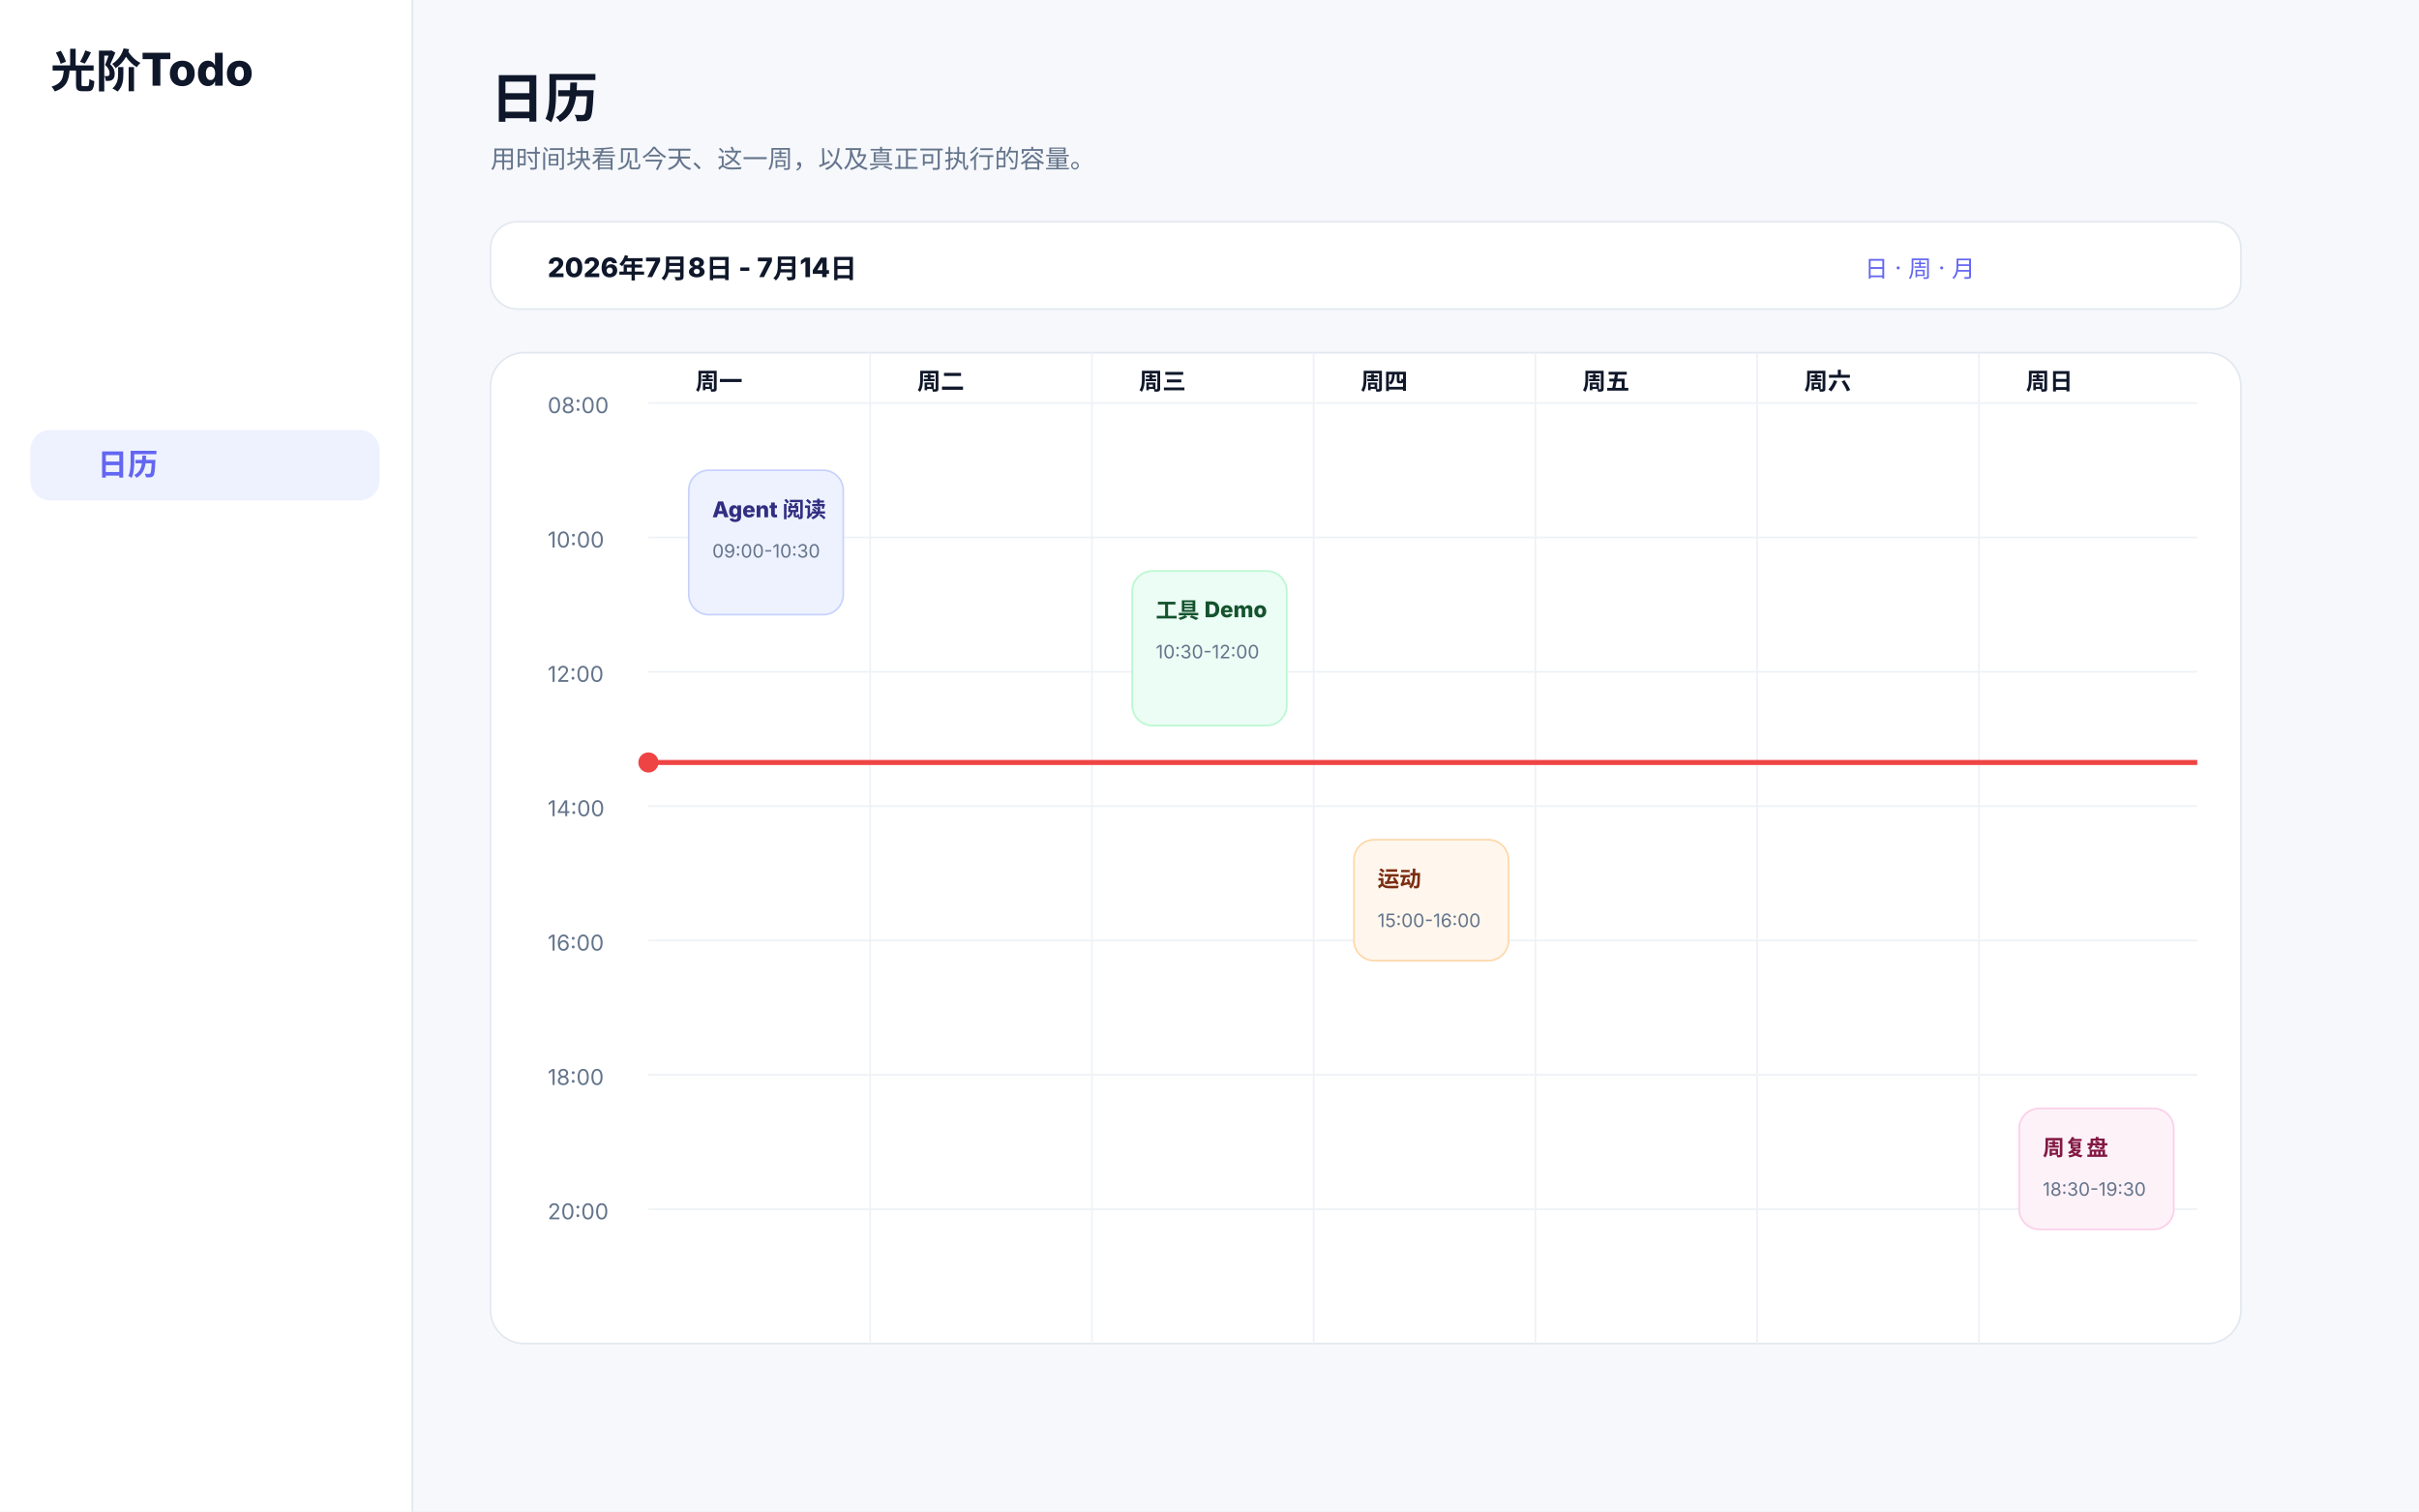
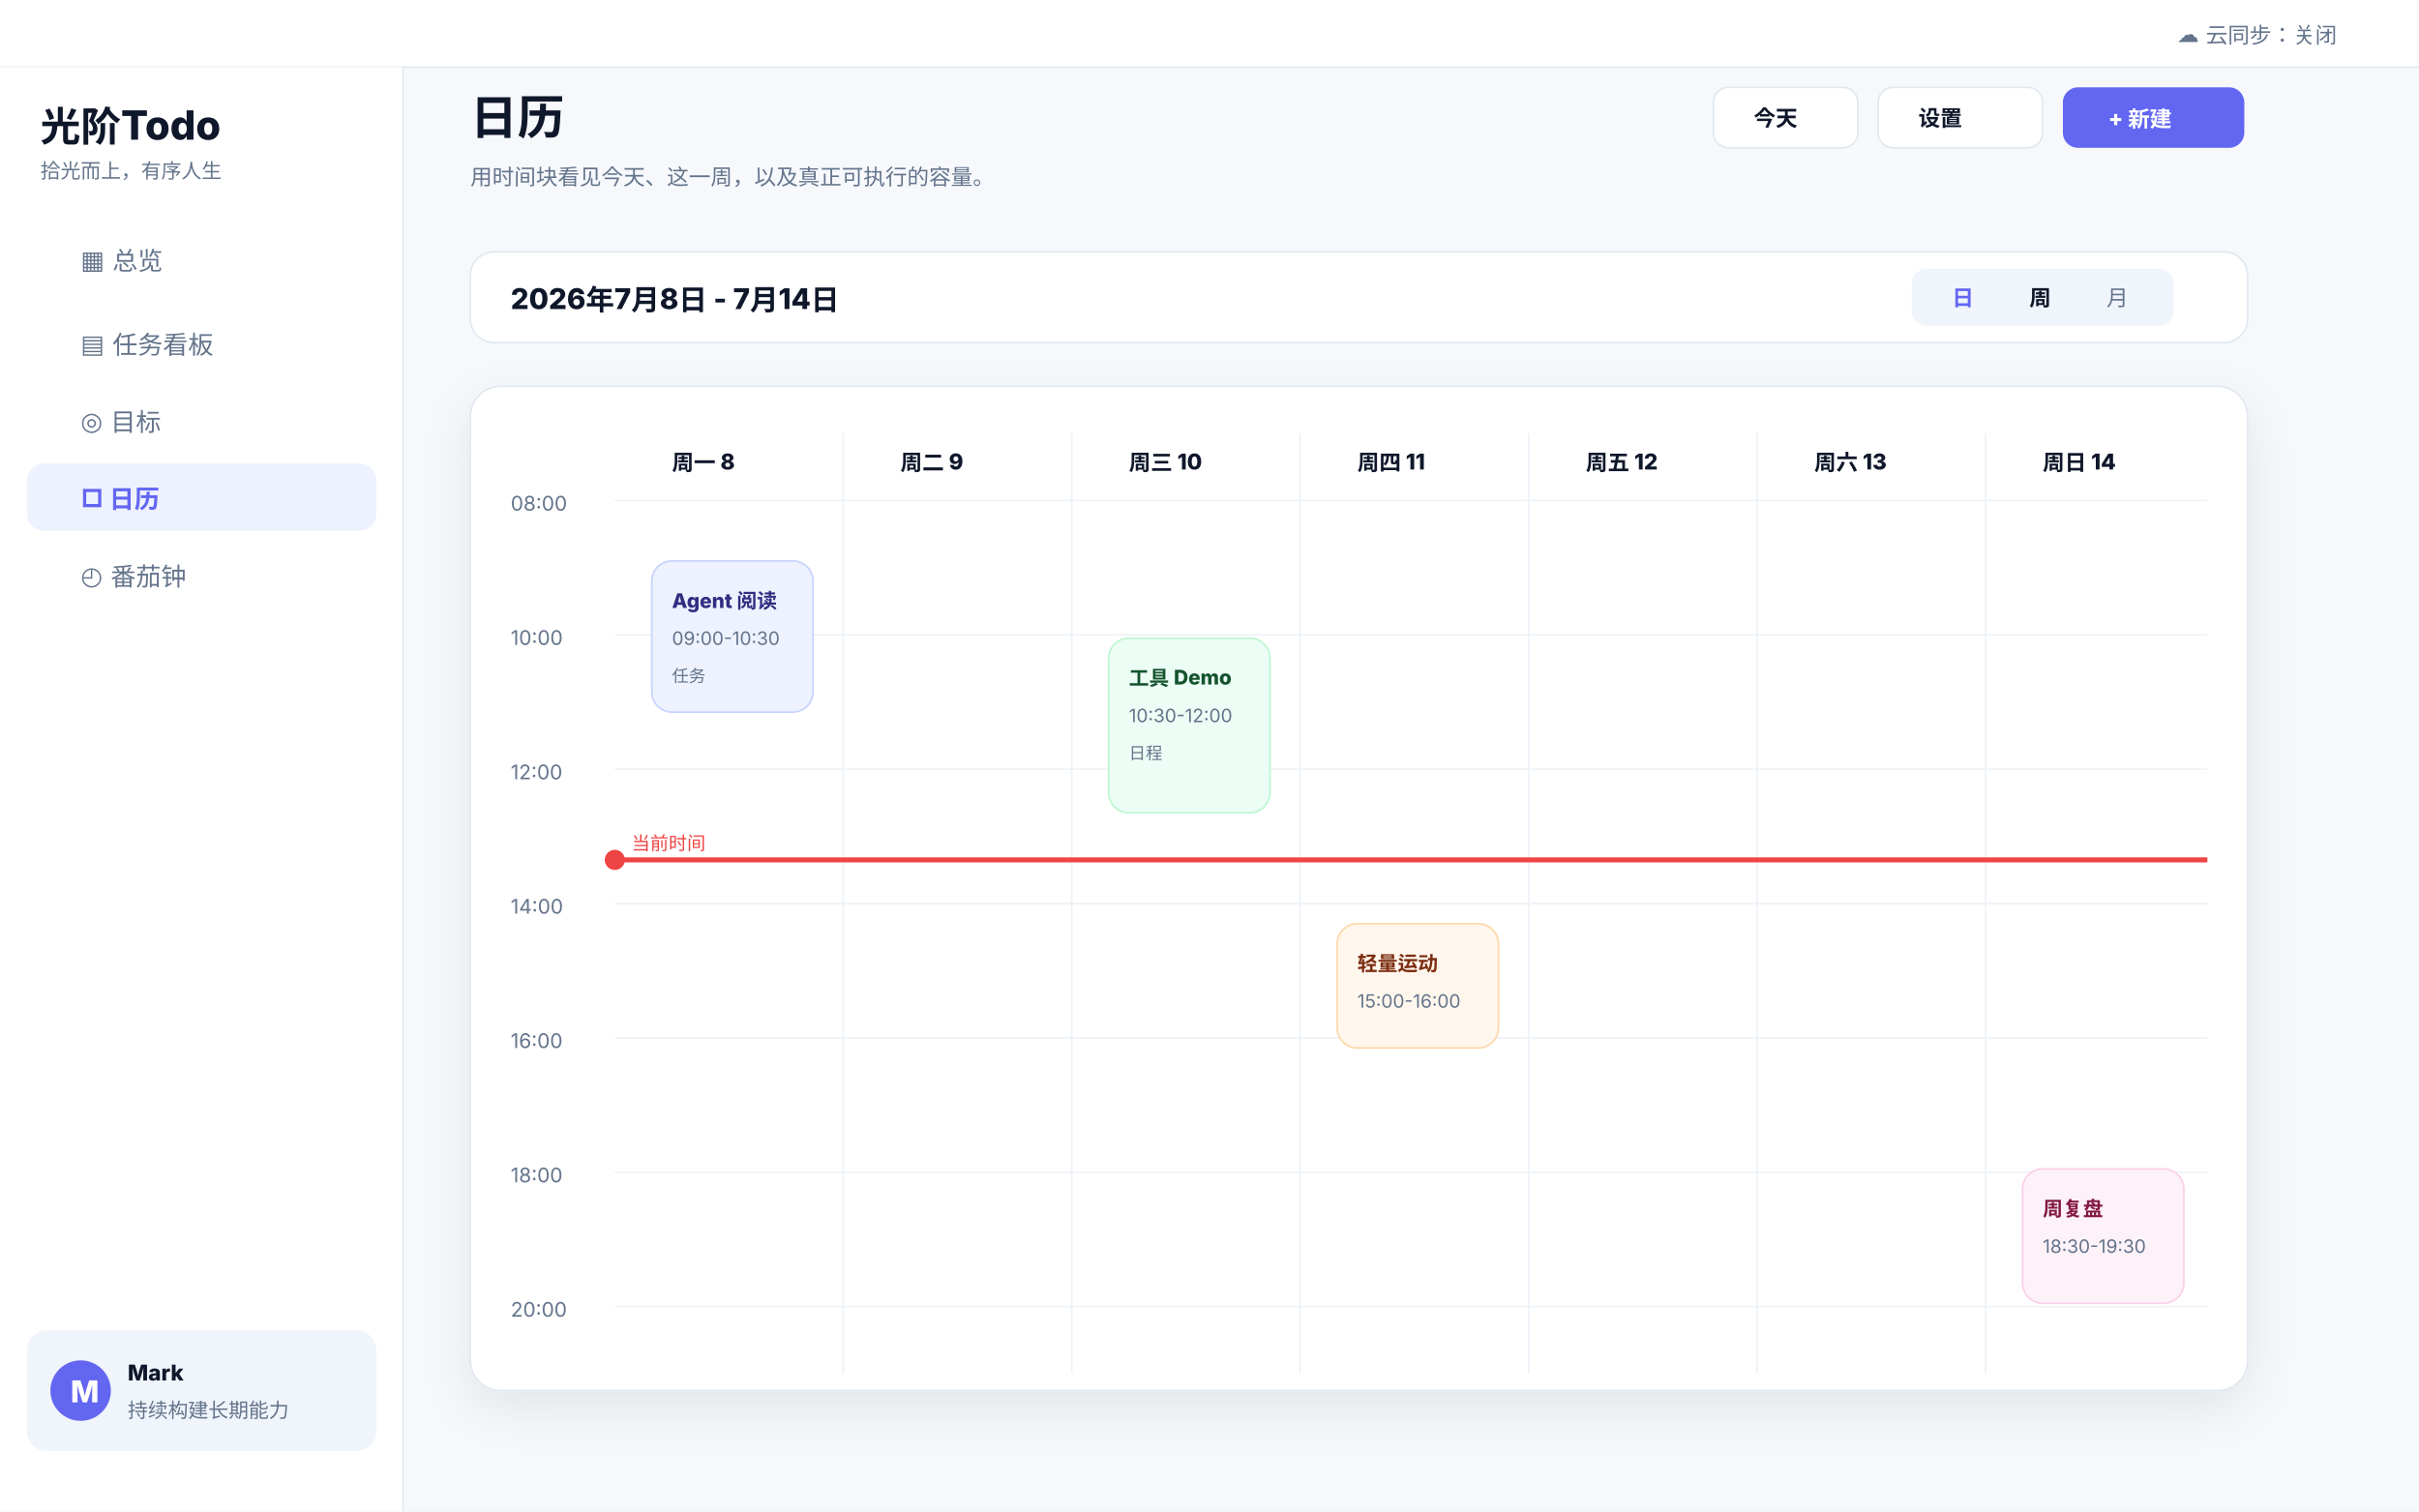
<svg xmlns="http://www.w3.org/2000/svg" viewBox="0 0 1440 900">
+   <defs>
+     <filter id="shadow" x="-20%" y="-20%" width="140%" height="140%">
+       <feDropShadow dx="0" dy="10" stdDeviation="14" flood-color="#0f172a" flood-opacity=".08" />
+     </filter>
+     <style>.t{font-family:Inter,"Segoe UI",Arial,sans-serif}.muted{fill:#64748b}.text{fill:#0f172a}.card{fill:#fff;stroke:#e2e8f0}.b{font-weight:800}.small{font-size:13px}</style>
+   </defs>
  <rect width="1440" height="900" fill="#f6f8fc" />
-   <rect width="245" height="900" fill="#ffffff" />
-   <rect x="245" width="1" height="900" fill="#e2e8f0" />
-   <text x="30" y="52" font-family="Inter,Segoe UI,sans-serif" font-size="27" font-weight="800" fill="#0f172a">光阶Todo</text>
-   <rect x="18" y="256" width="208" height="42" rx="12" fill="#eef2ff" />
-   <text x="58" y="283" font-family="Inter,Segoe UI,sans-serif" font-size="18" font-weight="700" fill="#6366f1">日历</text>
-   <text x="292" y="70" font-family="Inter,Segoe UI,sans-serif" font-size="32" font-weight="800" fill="#0f172a">日历</text>
-   <text x="292" y="100" font-family="Inter,Segoe UI,sans-serif" font-size="15" fill="#64748b">用时间块看见今天、这一周，以及真正可执行的容量。</text>
-   <rect x="292" y="132" width="1042" height="52" rx="16" fill="#ffffff" stroke="#e2e8f0" />
-   <text x="326" y="165" font-family="Inter,Segoe UI,sans-serif" font-size="16" font-weight="800" fill="#0f172a">2026年7月8日 - 7月14日</text>
-   <text x="1110" y="165" font-family="Inter,Segoe UI,sans-serif" font-size="14" fill="#6366f1">日 · 周 · 月</text>
-   <g font-family="Inter,Segoe UI,sans-serif">
-     <rect x="292" y="210" width="1042" height="590" rx="20" fill="#ffffff" stroke="#e2e8f0" />
-     <g fill="#64748b" font-size="13">
-       <text x="326" y="246">08:00</text>
-       <text x="326" y="326">10:00</text>
-       <text x="326" y="406">12:00</text>
-       <text x="326" y="486">14:00</text>
-       <text x="326" y="566">16:00</text>
-       <text x="326" y="646">18:00</text>
-       <text x="326" y="726">20:00</text>
+   <rect width="1440" height="40" fill="#fff" />
+   <line y1="40" x2="1440" y2="40" stroke="#e2e8f0" />
+   <text x="1296" y="25" class="t small muted">☁ 云同步：关闭</text>
+   <rect y="40" width="240" height="860" fill="#fff" />
+   <line x1="240" y1="40" x2="240" y2="900" stroke="#e2e8f0" />
+   <text x="24" y="84" class="t" font-size="24" font-weight="800" fill="#0f172a">光阶Todo</text>
+   <text x="24" y="106" class="t" font-size="12" fill="#64748b">拾光而上，有序人生</text>
+   <text x="48" y="160" class="t" font-size="15" fill="#64748b">▦  总览</text>
+   <text x="48" y="210" class="t" font-size="15" fill="#64748b">▤  任务看板</text>
+   <text x="48" y="256" class="t" font-size="15" fill="#64748b">◎  目标</text>
+   <rect x="16" y="276" width="208" height="40" rx="10" fill="#eef2ff" />
+   <text x="48" y="302" class="t" font-size="15" font-weight="800" fill="#6366f1">□  日历</text>
+   <text x="48" y="348" class="t" font-size="15" fill="#64748b">◴  番茄钟</text>
+   <rect x="16" y="792" width="208" height="72" rx="12" fill="#f0f4fb" />
+   <circle cx="48" cy="828" r="18" fill="#6366f1" />
+   <text x="42" y="835" class="t" font-size="18" font-weight="800" fill="#fff">M</text>
+   <text x="76" y="822" class="t small b text">Mark</text>
+   <text x="76" y="844" class="t" font-size="12" fill="#64748b">持续构建长期能力</text>
+   <g transform="translate(280 80)">
+     <text x="0" y="0" class="t" font-size="28" font-weight="800" fill="#0f172a">日历</text>
+     <text x="0" y="30" class="t small muted">用时间块看见今天、这一周，以及真正可执行的容量。</text>
+     <rect x="740" y="-28" width="86" height="36" rx="9" fill="#fff" stroke="#e2e8f0" />
+     <text x="764" y="-5" class="t small b text">今天</text>
+     <rect x="838" y="-28" width="98" height="36" rx="9" fill="#fff" stroke="#e2e8f0" />
+     <text x="862" y="-5" class="t small b text">设置</text>
+     <rect x="948" y="-28" width="108" height="36" rx="9" fill="#6366f1" />
+     <text x="975" y="-5" class="t small b" fill="#fff">+ 新建</text>
+     <rect y="70" width="1058" height="54" rx="14" class="card" />
+     <text x="24" y="104" class="t" font-size="17" font-weight="800" fill="#0f172a">2026年7月8日 - 7月14日</text>
+     <rect x="858" y="80" width="156" height="34" rx="9" fill="#f0f4fb" />
+     <text x="882" y="102" class="t small b" fill="#6366f1">日</text>
+     <text x="928" y="102" class="t small b text">周</text>
+     <text x="974" y="102" class="t small muted">月</text>
+     <rect y="150" width="1058" height="598" rx="18" class="card" filter="url(#shadow)" />
+     <g transform="translate(24 178)" class="t">
+       <g fill="#64748b" font-size="12">
+         <text x="0" y="46">08:00</text>
+         <text x="0" y="126">10:00</text>
+         <text x="0" y="206">12:00</text>
+         <text x="0" y="286">14:00</text>
+         <text x="0" y="366">16:00</text>
+         <text x="0" y="446">18:00</text>
+         <text x="0" y="526">20:00</text>
+       </g>
+       <g stroke="#edf2f7">
+         <line x1="62" y1="40" x2="1010" y2="40" />
+         <line x1="62" y1="120" x2="1010" y2="120" />
+         <line x1="62" y1="200" x2="1010" y2="200" />
+         <line x1="62" y1="280" x2="1010" y2="280" />
+         <line x1="62" y1="360" x2="1010" y2="360" />
+         <line x1="62" y1="440" x2="1010" y2="440" />
+         <line x1="62" y1="520" x2="1010" y2="520" />
+         <line x1="198" y1="0" x2="198" y2="560" />
+         <line x1="334" y1="0" x2="334" y2="560" />
+         <line x1="470" y1="0" x2="470" y2="560" />
+         <line x1="606" y1="0" x2="606" y2="560" />
+         <line x1="742" y1="0" x2="742" y2="560" />
+         <line x1="878" y1="0" x2="878" y2="560" />
+       </g>
+       <g fill="#0f172a" font-size="13" font-weight="800">
+         <text x="96" y="22">周一 8</text>
+         <text x="232" y="22">周二 9</text>
+         <text x="368" y="22">周三 10</text>
+         <text x="504" y="22">周四 11</text>
+         <text x="640" y="22">周五 12</text>
+         <text x="776" y="22">周六 13</text>
+         <text x="912" y="22">周日 14</text>
+       </g>
+       <rect x="84" y="76" width="96" height="90" rx="12" fill="#eef2ff" stroke="#c7d2fe" />
+       <text x="96" y="104" font-size="12" font-weight="800" fill="#312e81">Agent 阅读</text>
+       <text x="96" y="126" font-size="11" fill="#64748b">09:00-10:30</text>
+       <text x="96" y="148" font-size="10" fill="#64748b">任务</text>
+       <rect x="356" y="122" width="96" height="104" rx="12" fill="#ecfdf5" stroke="#bbf7d0" />
+       <text x="368" y="150" font-size="12" font-weight="800" fill="#14532d">工具 Demo</text>
+       <text x="368" y="172" font-size="11" fill="#64748b">10:30-12:00</text>
+       <text x="368" y="194" font-size="10" fill="#64748b">日程</text>
+       <rect x="492" y="292" width="96" height="74" rx="12" fill="#fff7ed" stroke="#fed7aa" />
+       <text x="504" y="320" font-size="12" font-weight="800" fill="#7c2d12">轻量运动</text>
+       <text x="504" y="342" font-size="11" fill="#64748b">15:00-16:00</text>
+       <rect x="900" y="438" width="96" height="80" rx="12" fill="#fdf2f8" stroke="#fbcfe8" />
+       <text x="912" y="466" font-size="12" font-weight="800" fill="#831843">周复盘</text>
+       <text x="912" y="488" font-size="11" fill="#64748b">18:30-19:30</text>
+       <line x1="62" y1="254" x2="1010" y2="254" stroke="#ef4444" stroke-width="3" />
+       <circle cx="62" cy="254" r="6" fill="#ef4444" />
+       <text x="72" y="248" font-size="11" fill="#ef4444">当前时间</text>
    </g>
-     <g stroke="#edf2f7">
-       <line x1="386" y1="240" x2="1308" y2="240" />
-       <line x1="386" y1="320" x2="1308" y2="320" />
-       <line x1="386" y1="400" x2="1308" y2="400" />
-       <line x1="386" y1="480" x2="1308" y2="480" />
-       <line x1="386" y1="560" x2="1308" y2="560" />
-       <line x1="386" y1="640" x2="1308" y2="640" />
-       <line x1="386" y1="720" x2="1308" y2="720" />
-       <line x1="518" y1="210" x2="518" y2="800" />
-       <line x1="650" y1="210" x2="650" y2="800" />
-       <line x1="782" y1="210" x2="782" y2="800" />
-       <line x1="914" y1="210" x2="914" y2="800" />
-       <line x1="1046" y1="210" x2="1046" y2="800" />
-       <line x1="1178" y1="210" x2="1178" y2="800" />
-     </g>
-     <g fill="#0f172a" font-size="14" font-weight="800">
-       <text x="414" y="232">周一</text>
-       <text x="546" y="232">周二</text>
-       <text x="678" y="232">周三</text>
-       <text x="810" y="232">周四</text>
-       <text x="942" y="232">周五</text>
-       <text x="1074" y="232">周六</text>
-       <text x="1206" y="232">周日</text>
-     </g>
-     <rect x="410" y="280" width="92" height="86" rx="12" fill="#eef2ff" stroke="#c7d2fe" />
-     <text x="424" y="308" font-size="13" font-weight="800" fill="#312e81">Agent 阅读</text>
-     <text x="424" y="332" font-size="11" fill="#64748b">09:00-10:30</text>
-     <rect x="674" y="340" width="92" height="92" rx="12" fill="#ecfdf5" stroke="#bbf7d0" />
-     <text x="688" y="368" font-size="13" font-weight="800" fill="#14532d">工具 Demo</text>
-     <text x="688" y="392" font-size="11" fill="#64748b">10:30-12:00</text>
-     <rect x="806" y="500" width="92" height="72" rx="12" fill="#fff7ed" stroke="#fed7aa" />
-     <text x="820" y="528" font-size="13" font-weight="800" fill="#7c2d12">运动</text>
-     <text x="820" y="552" font-size="11" fill="#64748b">15:00-16:00</text>
-     <rect x="1202" y="660" width="92" height="72" rx="12" fill="#fdf2f8" stroke="#fbcfe8" />
-     <text x="1216" y="688" font-size="13" font-weight="800" fill="#831843">周复盘</text>
-     <text x="1216" y="712" font-size="11" fill="#64748b">18:30-19:30</text>
-     <line x1="386" y1="454" x2="1308" y2="454" stroke="#ef4444" stroke-width="3" />
-     <circle cx="386" cy="454" r="6" fill="#ef4444" />
  </g>
</svg>
